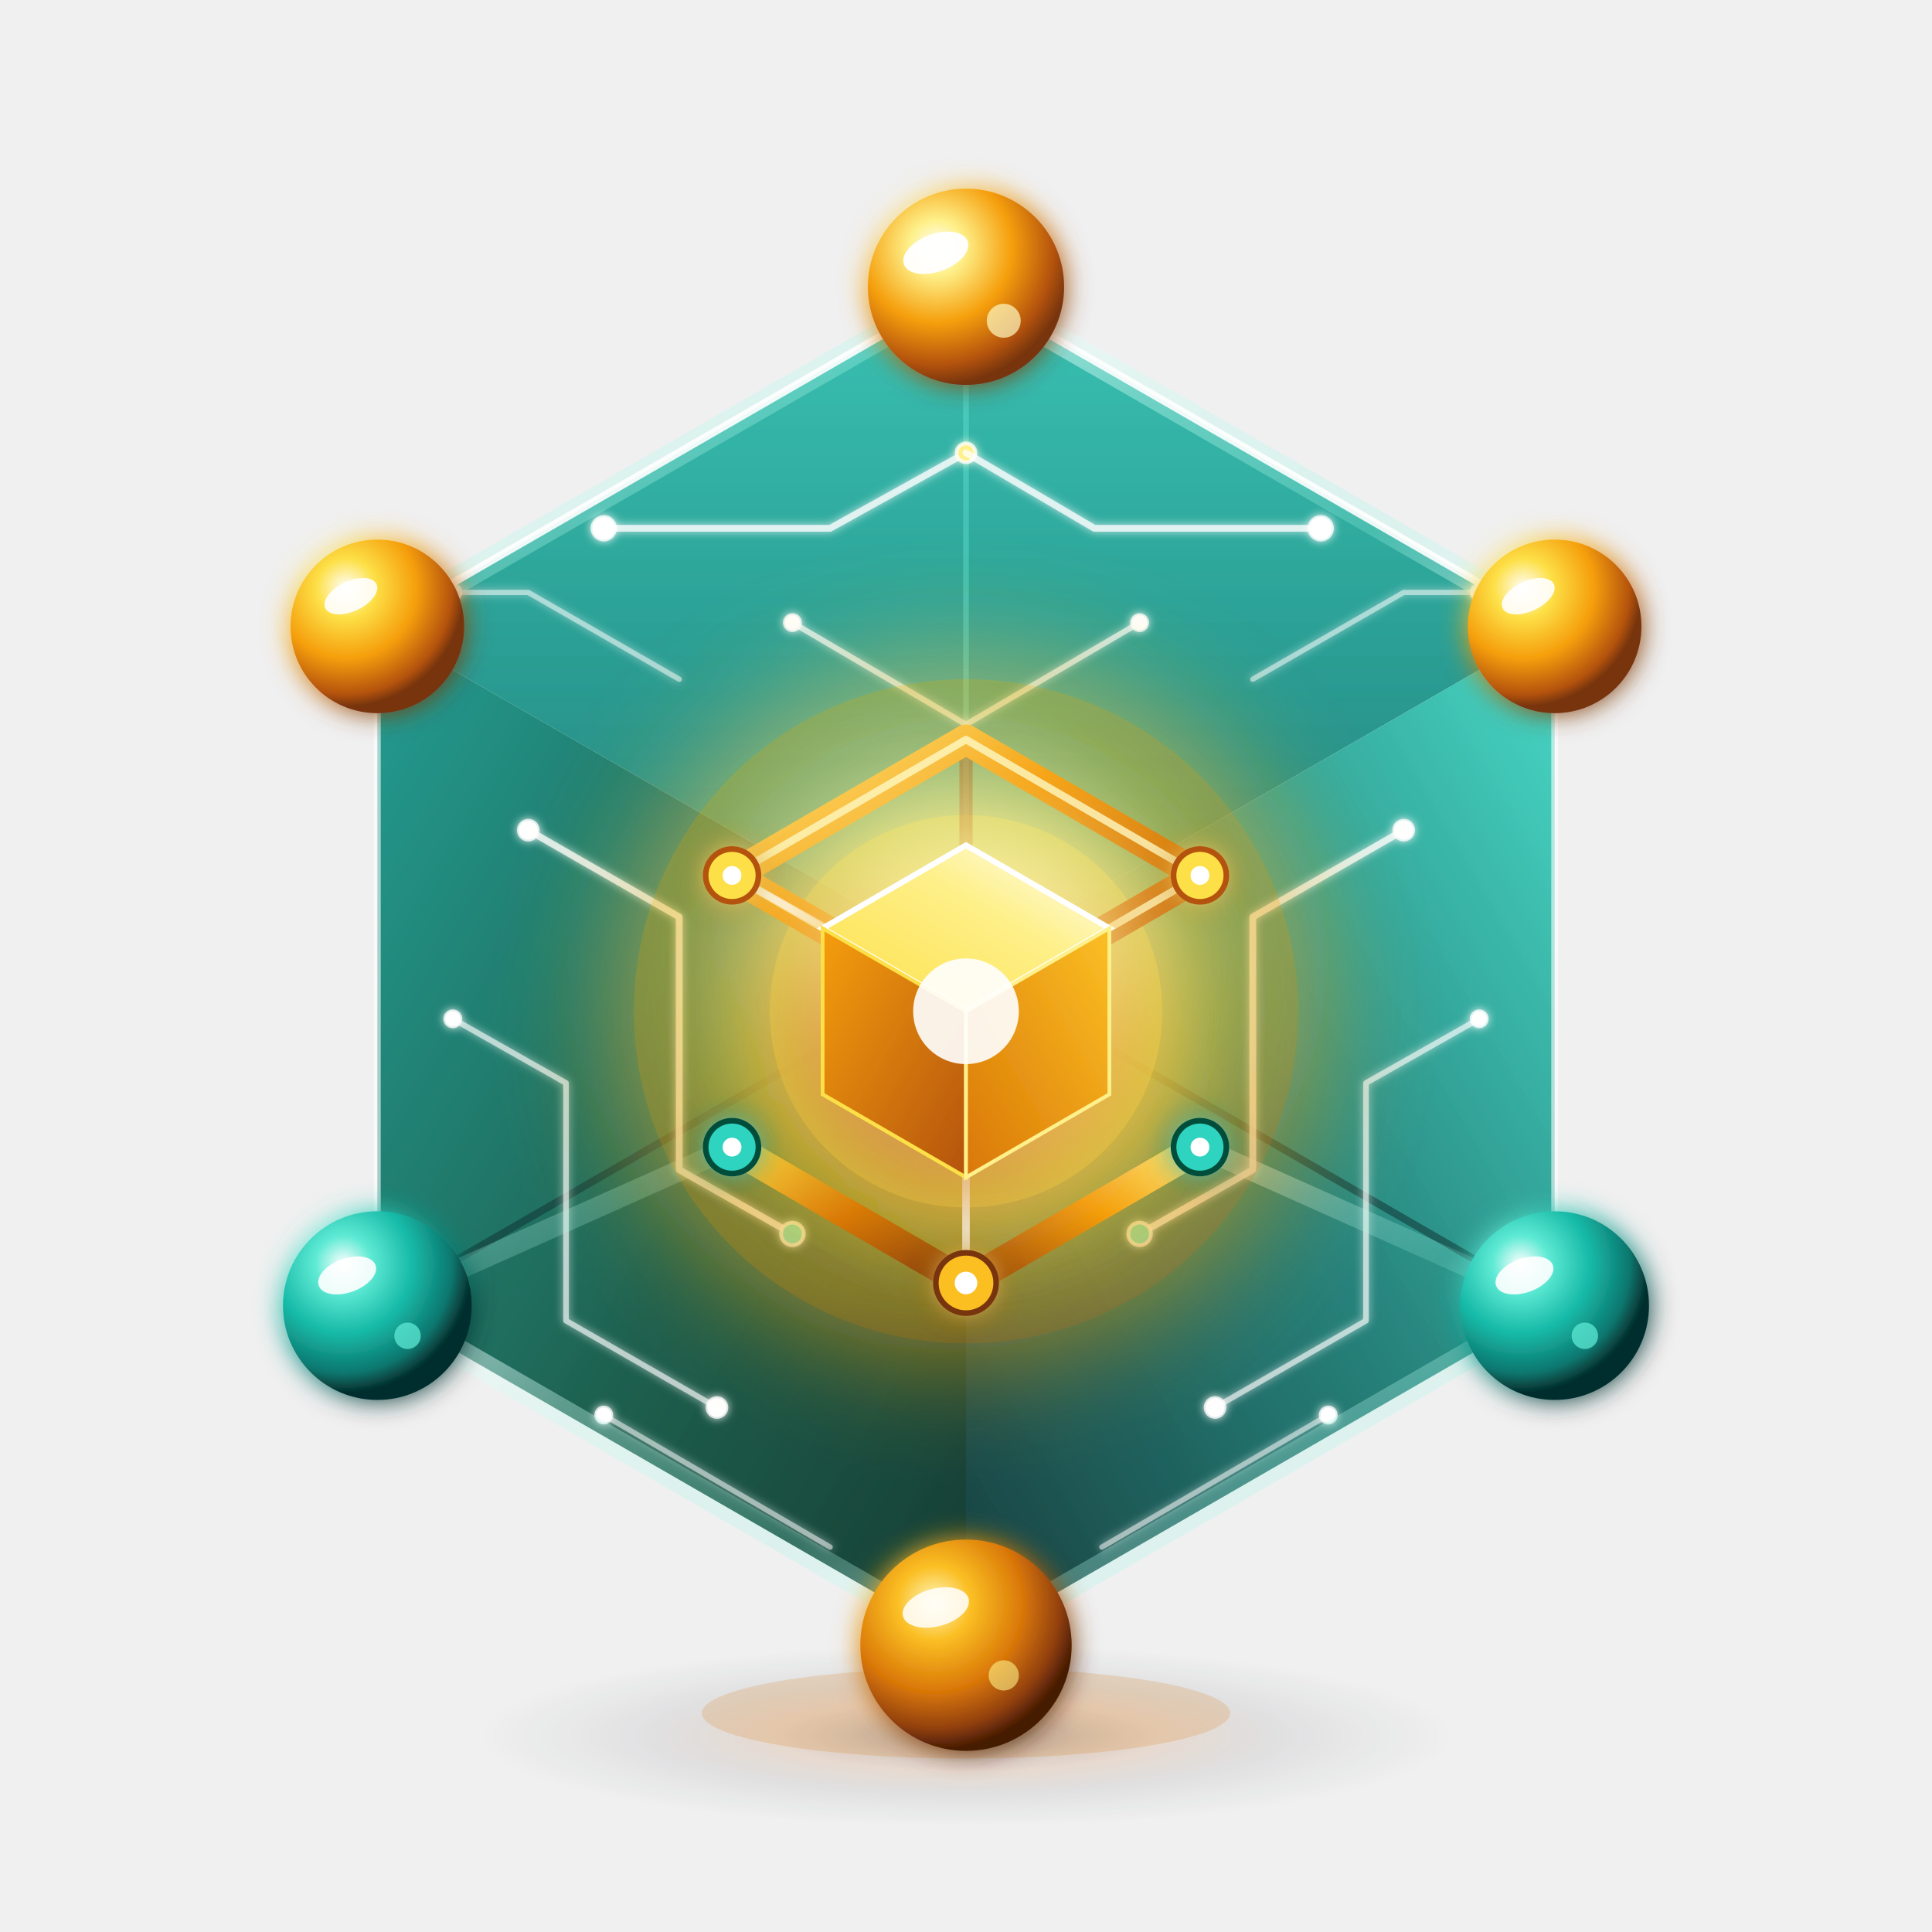
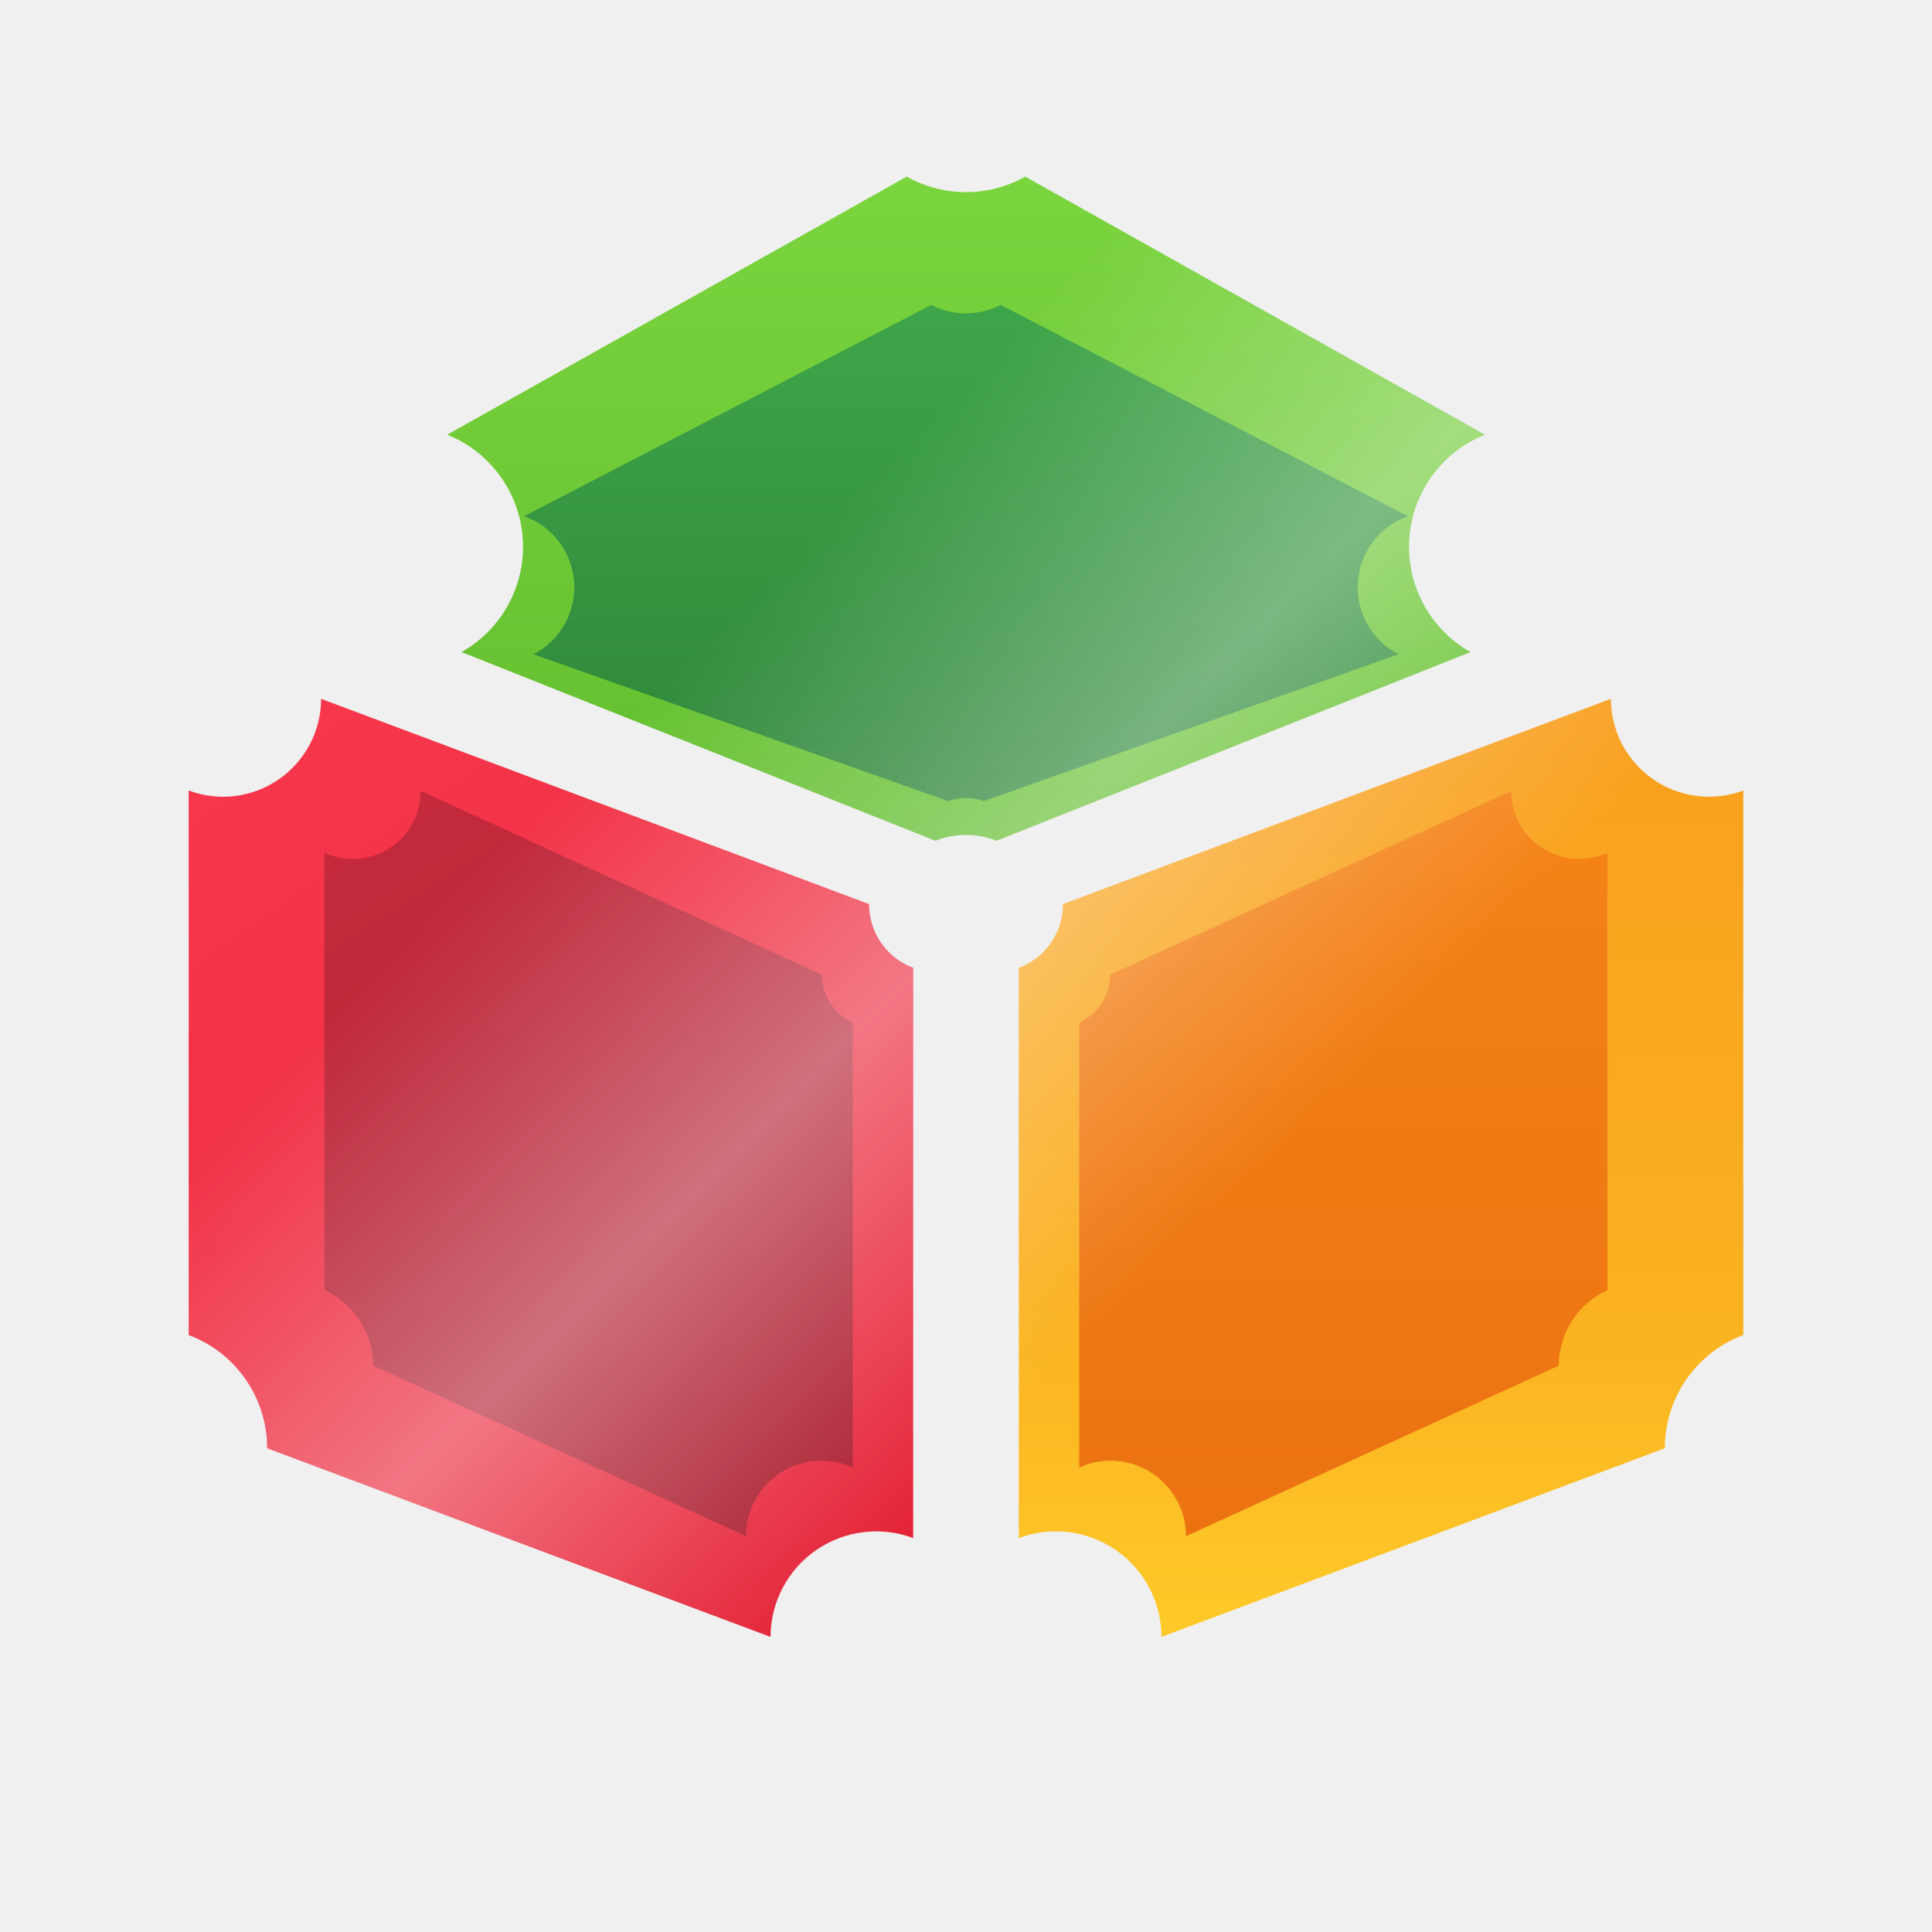
<svg xmlns="http://www.w3.org/2000/svg" viewBox="0 0 512 512" fill="none" width="100%" height="100%">
  <defs>
-     <radialGradient id="daduGroundShadow" cx="50%" cy="50%" r="50%">
-       <stop offset="0%" stop-color="#0F172A" stop-opacity="0.32" />
-       <stop offset="40%" stop-color="#B45309" stop-opacity="0.14" />
-       <stop offset="70%" stop-color="#0F172A" stop-opacity="0.06" />
-       <stop offset="100%" stop-color="#0F172A" stop-opacity="0" />
-     </radialGradient>
-     <filter id="coreGlow" x="-60%" y="-60%" width="220%" height="220%">
-       <feGaussianBlur stdDeviation="16" result="blur1" />
-       <feGaussianBlur stdDeviation="6" result="blur2" />
-       <feMerge>
-         <feMergeNode in="blur1" />
-         <feMergeNode in="blur2" />
-         <feMergeNode in="SourceGraphic" />
-       </feMerge>
+     <filter id="daduAmbientGlow" x="-20%" y="-20%" width="140%" height="140%">
+       <feGaussianBlur stdDeviation="12" result="blur" />
+       <feComposite in="SourceGraphic" in2="blur" operator="over" />
    </filter>
-     <filter id="specularGlow" x="-30%" y="-30%" width="160%" height="160%">
-       <feGaussianBlur stdDeviation="3.5" result="blur" />
-       <feMerge>
-         <feMergeNode in="blur" />
-         <feMergeNode in="SourceGraphic" />
-       </feMerge>
-     </filter>
-     <linearGradient id="tealFacetTop" x1="50%" y1="0%" x2="50%" y2="100%">
-       <stop offset="0%" stop-color="#14B8A6" stop-opacity="0.88" />
-       <stop offset="50%" stop-color="#0D9488" stop-opacity="0.92" />
-       <stop offset="100%" stop-color="#0F766E" stop-opacity="0.96" />
+     <linearGradient id="topOuterGrad" x1="256" y1="38" x2="256" y2="226" gradientUnits="userSpaceOnUse">
+       <stop offset="0%" stop-color="#7CD63F" />
+       <stop offset="100%" stop-color="#62BD2E" />
    </linearGradient>
-     <linearGradient id="tealFacetLeft" x1="0%" y1="0%" x2="100%" y2="100%">
-       <stop offset="0%" stop-color="#0D9488" stop-opacity="0.95" />
-       <stop offset="60%" stop-color="#064E3B" stop-opacity="0.96" />
-       <stop offset="100%" stop-color="#022C22" stop-opacity="0.98" />
+     <linearGradient id="topInnerGrad" x1="256" y1="76" x2="256" y2="214" gradientUnits="userSpaceOnUse">
+       <stop offset="0%" stop-color="#3FA64A" />
+       <stop offset="100%" stop-color="#2D8538" />
    </linearGradient>
-     <linearGradient id="tealFacetRight" x1="100%" y1="0%" x2="0%" y2="100%">
-       <stop offset="0%" stop-color="#2DD4BF" stop-opacity="0.92" />
-       <stop offset="50%" stop-color="#0F766E" stop-opacity="0.95" />
-       <stop offset="100%" stop-color="#042F2E" stop-opacity="0.98" />
+     <linearGradient id="leftOuterGrad" x1="50" y1="172" x2="242" y2="448" gradientUnits="userSpaceOnUse">
+       <stop offset="0%" stop-color="#FA394E" />
+       <stop offset="100%" stop-color="#E22336" />
    </linearGradient>
-     <linearGradient id="glassStrut" x1="0%" y1="0%" x2="100%" y2="100%">
-       <stop offset="0%" stop-color="#FFFFFF" stop-opacity="0.8" />
-       <stop offset="30%" stop-color="#CCFBF1" stop-opacity="0.5" />
-       <stop offset="70%" stop-color="#99F6E4" stop-opacity="0.3" />
-       <stop offset="100%" stop-color="#FFFFFF" stop-opacity="0.65" />
+     <linearGradient id="leftInnerGrad" x1="86" y1="198" x2="226" y2="420" gradientUnits="userSpaceOnUse">
+       <stop offset="0%" stop-color="#C72B3E" />
+       <stop offset="100%" stop-color="#A81D2E" />
    </linearGradient>
-     <linearGradient id="goldBeamTop" x1="0%" y1="0%" x2="100%" y2="100%">
-       <stop offset="0%" stop-color="#FEF08A" />
-       <stop offset="40%" stop-color="#F59E0B" />
-       <stop offset="100%" stop-color="#B45309" />
+     <linearGradient id="rightOuterGrad" x1="366" y1="172" x2="366" y2="448" gradientUnits="userSpaceOnUse">
+       <stop offset="0%" stop-color="#F89D1E" />
+       <stop offset="65%" stop-color="#FBB220" />
+       <stop offset="100%" stop-color="#FFCE2B" />
    </linearGradient>
-     <linearGradient id="goldBeamLeft" x1="0%" y1="0%" x2="100%" y2="100%">
-       <stop offset="0%" stop-color="#FDE047" />
-       <stop offset="50%" stop-color="#D97706" />
-       <stop offset="100%" stop-color="#78350F" />
+     <linearGradient id="rightInnerGrad" x1="356" y1="198" x2="356" y2="420" gradientUnits="userSpaceOnUse">
+       <stop offset="0%" stop-color="#F58518" />
+       <stop offset="100%" stop-color="#EB7011" />
    </linearGradient>
-     <linearGradient id="goldBeamRight" x1="100%" y1="0%" x2="0%" y2="100%">
-       <stop offset="0%" stop-color="#FEF08A" />
-       <stop offset="45%" stop-color="#F59E0B" />
-       <stop offset="100%" stop-color="#92400E" />
+     <clipPath id="cubeFullClip">
+       <path d="M 240.3 46.8 A 32.0 32.0 0 0 0 271.7 46.8 L 393.5 115.2 A 32.0 32.0 0 0 0 389.7 172.8 L 264.1 222.8 A 22.0 22.0 0 0 0 247.9 222.8 L 122.3 172.8 A 32.0 32.0 0 0 0 118.5 115.2 Z" />
+       <path d="M 230.3 239.6 A 18.0 18.0 0 0 0 242.0 256.5 L 242.0 407.6 A 28.0 28.0 0 0 0 204.2 433.8 L 70.8 383.8 A 32.0 32.0 0 0 0 50.0 353.8 L 50.0 209.5 A 26.0 26.0 0 0 0 85.1 185.2 Z" />
+       <path d="M 270.0 256.5 A 18.0 18.0 0 0 0 281.7 239.6 L 426.9 185.2 A 26.0 26.0 0 0 0 462.0 209.5 L 462.0 353.8 A 32.0 32.0 0 0 0 441.2 383.8 L 307.8 433.8 A 28.0 28.0 0 0 0 270.0 407.6 Z" />
+     </clipPath>
+     <linearGradient id="shineBeam" x1="0%" y1="0%" x2="100%" y2="100%">
+       <stop offset="0%" stop-color="#ffffff" stop-opacity="0" />
+       <stop offset="42%" stop-color="#ffffff" stop-opacity="0" />
+       <stop offset="50%" stop-color="#ffffff" stop-opacity="0.35" />
+       <stop offset="58%" stop-color="#ffffff" stop-opacity="0" />
+       <stop offset="100%" stop-color="#ffffff" stop-opacity="0" />
    </linearGradient>
-     <radialGradient id="coreRadiance" cx="45%" cy="40%" r="65%">
-       <stop offset="0%" stop-color="#FFFFFF" />
-       <stop offset="25%" stop-color="#FEF9C3" />
-       <stop offset="60%" stop-color="#FBBF24" />
-       <stop offset="85%" stop-color="#F59E0B" />
-       <stop offset="100%" stop-color="#D97706" />
-     </radialGradient>
-     <linearGradient id="luminousCubeTop" x1="0%" y1="100%" x2="100%" y2="0%">
-       <stop offset="0%" stop-color="#FDE047" />
-       <stop offset="60%" stop-color="#FEF08A" />
-       <stop offset="100%" stop-color="#FFFFFF" />
-     </linearGradient>
-     <linearGradient id="luminousCubeLeft" x1="0%" y1="0%" x2="100%" y2="100%">
-       <stop offset="0%" stop-color="#F59E0B" />
-       <stop offset="100%" stop-color="#B45309" />
-     </linearGradient>
-     <linearGradient id="luminousCubeRight" x1="100%" y1="0%" x2="0%" y2="100%">
-       <stop offset="0%" stop-color="#FBBF24" />
-       <stop offset="100%" stop-color="#D97706" />
-     </linearGradient>
-     <radialGradient id="sphereAmberTop" cx="35%" cy="30%" r="70%">
-       <stop offset="0%" stop-color="#FFFFFF" />
-       <stop offset="20%" stop-color="#FEF08A" />
-       <stop offset="55%" stop-color="#F59E0B" />
-       <stop offset="85%" stop-color="#B45309" />
-       <stop offset="100%" stop-color="#78350F" />
-     </radialGradient>
-     <radialGradient id="sphereAmberBottom" cx="35%" cy="30%" r="70%">
-       <stop offset="0%" stop-color="#FEF9C3" />
-       <stop offset="25%" stop-color="#FBBF24" />
-       <stop offset="60%" stop-color="#D97706" />
-       <stop offset="85%" stop-color="#92400E" />
-       <stop offset="100%" stop-color="#451A03" />
-     </radialGradient>
-     <radialGradient id="sphereGold" cx="32%" cy="28%" r="68%">
-       <stop offset="0%" stop-color="#FFFFFF" />
-       <stop offset="25%" stop-color="#FDE047" />
-       <stop offset="60%" stop-color="#F59E0B" />
-       <stop offset="90%" stop-color="#B45309" />
-       <stop offset="100%" stop-color="#78350F" />
-     </radialGradient>
-     <radialGradient id="sphereTeal" cx="32%" cy="28%" r="68%">
-       <stop offset="0%" stop-color="#FFFFFF" />
-       <stop offset="22%" stop-color="#5EEAD4" />
-       <stop offset="55%" stop-color="#14B8A6" />
-       <stop offset="85%" stop-color="#0F766E" />
-       <stop offset="100%" stop-color="#042F2E" />
-     </radialGradient>
-     <filter id="circuitGlow" x="-20%" y="-20%" width="140%" height="140%">
-       <feGaussianBlur stdDeviation="1.2" result="blur" />
-       <feMerge>
-         <feMergeNode in="blur" />
-         <feMergeNode in="SourceGraphic" />
-       </feMerge>
-     </filter>
  </defs>
-   <ellipse cx="256" cy="460" rx="130" ry="24" fill="url(#daduGroundShadow)" />
-   <ellipse cx="256" cy="454" rx="70" ry="12" fill="#D97706" opacity="0.18" />
-   <g id="crystal-facets" opacity="0.94">
-     <polygon points="256,76 412,166 256,256 100,166" fill="url(#tealFacetTop)" />
-     <polygon points="100,166 256,256 256,436 100,346" fill="url(#tealFacetLeft)" />
-     <polygon points="256,256 412,166 412,346 256,436" fill="url(#tealFacetRight)" />
-     <line x1="256" y1="76" x2="256" y2="256" stroke="#5EEAD4" stroke-width="1.5" stroke-opacity="0.4" />
-     <line x1="256" y1="256" x2="100" y2="346" stroke="#042F2E" stroke-width="2" stroke-opacity="0.6" />
-     <line x1="256" y1="256" x2="412" y2="346" stroke="#042F2E" stroke-width="2" stroke-opacity="0.6" />
-   </g>
-   <g id="circuit-traces" stroke="#FFFFFF" stroke-opacity="0.75" stroke-linecap="round" stroke-linejoin="round" filter="url(#circuitGlow)">
-     <path d="M 256,120 L 220,140 L 160,140" stroke-width="1.8" />
-     <circle cx="160" cy="140" r="3" fill="#FFFFFF" />
-     <circle cx="256" cy="120" r="2.5" fill="#FEF08A" />
-     <path d="M 256,120 L 290,140 L 350,140" stroke-width="1.8" />
-     <circle cx="350" cy="140" r="3" fill="#FFFFFF" />
-     <path d="M 210,165 L 256,192 L 302,165" stroke-width="1.5" stroke-opacity="0.65" />
-     <circle cx="210" cy="165" r="2" fill="#FFFFFF" />
-     <circle cx="302" cy="165" r="2" fill="#FFFFFF" />
-     <path d="M 180,180 L 140,157 L 120,157" stroke-width="1.4" stroke-opacity="0.5" />
-     <circle cx="120" cy="157" r="2" fill="#FFFFFF" />
-     <path d="M 332,180 L 372,157 L 392,157" stroke-width="1.4" stroke-opacity="0.5" />
-     <circle cx="392" cy="157" r="2" fill="#FFFFFF" />
-     <path d="M 140,220 L 180,243 L 180,310 L 210,327" stroke-width="1.8" />
-     <circle cx="140" cy="220" r="2.5" fill="#FFFFFF" />
-     <circle cx="210" cy="327" r="3" fill="#5EEAD4" />
-     <path d="M 120,270 L 150,287 L 150,350 L 190,373" stroke-width="1.5" stroke-opacity="0.6" />
-     <circle cx="120" cy="270" r="2" fill="#FFFFFF" />
-     <circle cx="190" cy="373" r="2.5" fill="#FFFFFF" />
-     <path d="M 160,375 L 220,410" stroke-width="1.4" stroke-opacity="0.5" />
-     <circle cx="160" cy="375" r="2" fill="#FFFFFF" />
-     <path d="M 372,220 L 332,243 L 332,310 L 302,327" stroke-width="1.8" />
-     <circle cx="372" cy="220" r="2.5" fill="#FFFFFF" />
-     <circle cx="302" cy="327" r="3" fill="#5EEAD4" />
-     <path d="M 392,270 L 362,287 L 362,350 L 322,373" stroke-width="1.5" stroke-opacity="0.6" />
-     <circle cx="392" cy="270" r="2" fill="#FFFFFF" />
-     <circle cx="322" cy="373" r="2.5" fill="#FFFFFF" />
-     <path d="M 352,375 L 292,410" stroke-width="1.4" stroke-opacity="0.5" />
-     <circle cx="352" cy="375" r="2" fill="#FFFFFF" />
-   </g>
-   <g id="glass-struts" stroke="url(#glassStrut)" stroke-linecap="round">
-     <line x1="256" y1="76" x2="412" y2="166" stroke-width="7" stroke-opacity="0.8" />
-     <line x1="412" y1="166" x2="412" y2="346" stroke-width="7" stroke-opacity="0.7" />
-     <line x1="412" y1="346" x2="256" y2="436" stroke-width="7" stroke-opacity="0.75" />
-     <line x1="256" y1="436" x2="100" y2="346" stroke-width="7" stroke-opacity="0.75" />
-     <line x1="100" y1="346" x2="100" y2="166" stroke-width="7" stroke-opacity="0.7" />
-     <line x1="100" y1="166" x2="256" y2="76" stroke-width="7" stroke-opacity="0.8" />
-     <line x1="256" y1="76" x2="412" y2="166" stroke="#FFFFFF" stroke-width="2" stroke-opacity="0.9" />
-     <line x1="100" y1="166" x2="256" y2="76" stroke="#FFFFFF" stroke-width="2" stroke-opacity="0.9" />
-     <line x1="412" y1="166" x2="412" y2="346" stroke="#FFFFFF" stroke-width="1.8" stroke-opacity="0.6" />
-     <line x1="100" y1="166" x2="100" y2="346" stroke="#FFFFFF" stroke-width="1.8" stroke-opacity="0.6" />
-     <line x1="256" y1="76" x2="256" y2="196" stroke-width="5.5" stroke-opacity="0.6" />
-     <line x1="100" y1="346" x2="194" y2="304" stroke-width="5.5" stroke-opacity="0.6" />
-     <line x1="412" y1="346" x2="318" y2="304" stroke-width="5.5" stroke-opacity="0.6" />
-     <line x1="256" y1="436" x2="256" y2="340" stroke-width="5.5" stroke-opacity="0.6" />
-   </g>
-   <circle cx="256" cy="268" r="88" fill="url(#coreRadiance)" opacity="0.45" filter="url(#coreGlow)" />
-   <circle cx="256" cy="268" r="52" fill="#FDE047" opacity="0.65" filter="url(#coreGlow)" />
-   <g id="gold-cube-frame">
-     <line x1="256" y1="196" x2="256" y2="236" stroke="#B45309" stroke-width="3.5" stroke-opacity="0.4" />
-     <line x1="194" y1="232" x2="230" y2="253" stroke="#B45309" stroke-width="3.5" stroke-opacity="0.4" />
-     <line x1="318" y1="232" x2="282" y2="253" stroke="#B45309" stroke-width="3.5" stroke-opacity="0.4" />
-     <polygon points="256,196 318,232 256,268 194,232" fill="none" stroke="url(#goldBeamTop)" stroke-width="8" stroke-linejoin="round" />
-     <polygon points="256,196 318,232 256,268 194,232" fill="none" stroke="#FEF9C3" stroke-width="2" stroke-linejoin="round" stroke-opacity="0.8" />
-     <line x1="194" y1="232" x2="194" y2="304" stroke="url(#goldBeamLeft)" stroke-width="8" stroke-linecap="round" />
-     <line x1="318" y1="232" x2="318" y2="304" stroke="url(#goldBeamRight)" stroke-width="8" stroke-linecap="round" />
-     <line x1="256" y1="268" x2="256" y2="340" stroke="url(#goldBeamTop)" stroke-width="8" stroke-linecap="round" />
-     <line x1="194" y1="304" x2="256" y2="340" stroke="url(#goldBeamLeft)" stroke-width="8" stroke-linecap="round" />
-     <line x1="256" y1="340" x2="318" y2="304" stroke="url(#goldBeamRight)" stroke-width="8" stroke-linecap="round" />
-     <line x1="196" y1="233" x2="256" y2="267" stroke="#FFFFFF" stroke-width="2" stroke-opacity="0.75" />
-     <line x1="256" y1="268" x2="256" y2="338" stroke="#FFFFFF" stroke-width="2" stroke-opacity="0.85" />
-   </g>
-   <g id="luminous-core" filter="url(#coreGlow)">
-     <polygon points="256,224 294,246 256,268 218,246" fill="url(#luminousCubeTop)" stroke="#FFFFFF" stroke-width="1.5" />
-     <polygon points="218,246 256,268 256,312 218,290" fill="url(#luminousCubeLeft)" stroke="#FDE047" stroke-width="1" />
-     <polygon points="256,268 294,246 294,290 256,312" fill="url(#luminousCubeRight)" stroke="#FEF08A" stroke-width="1" />
-     <circle cx="256" cy="268" r="14" fill="#FFFFFF" opacity="0.9" />
-   </g>
-   <g id="nodes" filter="url(#specularGlow)">
-     <circle cx="256" cy="436" r="28" fill="url(#sphereAmberBottom)" />
-     <ellipse cx="248" cy="426" rx="9" ry="5" fill="#FFFFFF" opacity="0.85" transform="rotate(-15 248 426)" />
-     <circle cx="266" cy="444" r="4" fill="#FEF08A" opacity="0.6" />
-     <circle cx="100" cy="346" r="25" fill="url(#sphereTeal)" />
-     <ellipse cx="92" cy="338" rx="8" ry="4.5" fill="#FFFFFF" opacity="0.9" transform="rotate(-20 92 338)" />
-     <circle cx="108" cy="354" r="3.5" fill="#5EEAD4" opacity="0.75" />
-     <circle cx="412" cy="346" r="25" fill="url(#sphereTeal)" />
-     <ellipse cx="404" cy="338" rx="8" ry="4.5" fill="#FFFFFF" opacity="0.9" transform="rotate(-20 404 338)" />
-     <circle cx="420" cy="354" r="3.5" fill="#5EEAD4" opacity="0.75" />
-     <circle cx="100" cy="166" r="23" fill="url(#sphereGold)" />
-     <ellipse cx="93" cy="158" rx="7.5" ry="4" fill="#FFFFFF" opacity="0.9" transform="rotate(-25 93 158)" />
-     <circle cx="412" cy="166" r="23" fill="url(#sphereGold)" />
-     <ellipse cx="405" cy="158" rx="7.5" ry="4" fill="#FFFFFF" opacity="0.9" transform="rotate(-25 405 158)" />
-     <circle cx="256" cy="76" r="26" fill="url(#sphereAmberTop)" />
-     <ellipse cx="248" cy="67" rx="9" ry="5" fill="#FFFFFF" opacity="0.95" transform="rotate(-20 248 67)" />
-     <circle cx="266" cy="85" r="4.5" fill="#FEF9C3" opacity="0.7" />
-     <circle cx="194" cy="232" r="7" fill="#FDE047" stroke="#B45309" stroke-width="1.5" />
-     <circle cx="194" cy="232" r="2.5" fill="#FFFFFF" />
-     <circle cx="318" cy="232" r="7" fill="#FDE047" stroke="#B45309" stroke-width="1.5" />
-     <circle cx="318" cy="232" r="2.5" fill="#FFFFFF" />
-     <circle cx="194" cy="304" r="7" fill="#2DD4BF" stroke="#064E3B" stroke-width="1.5" />
-     <circle cx="194" cy="304" r="2.5" fill="#FFFFFF" />
-     <circle cx="318" cy="304" r="7" fill="#2DD4BF" stroke="#064E3B" stroke-width="1.5" />
-     <circle cx="318" cy="304" r="2.5" fill="#FFFFFF" />
-     <circle cx="256" cy="340" r="8" fill="#FBBF24" stroke="#78350F" stroke-width="1.5" />
-     <circle cx="256" cy="340" r="3" fill="#FFFFFF" />
+   <style>
+     @keyframes daduShine {
+       0% {
+         transform: translate(-450px, -450px) rotate(25deg);
+       }
+       25% {
+         transform: translate(450px, 450px) rotate(25deg);
+       }
+       100% {
+         transform: translate(450px, 450px) rotate(25deg);
+       }
+     }
+     @keyframes daduBreathing {
+       0%, 100% {
+         filter: drop-shadow(0 4px 16px rgba(109, 194, 59, 0.22)) drop-shadow(0 6px 24px rgba(235, 42, 62, 0.16));
+         transform: scale(1);
+       }
+       50% {
+         filter: drop-shadow(0 8px 26px rgba(124, 214, 63, 0.36)) drop-shadow(0 10px 30px rgba(251, 178, 32, 0.28));
+         transform: scale(1.012);
+       }
+     }
+     .dadu-cube-group {
+       transform-origin: 256px 256px;
+       animation: daduBreathing 4s ease-in-out infinite;
+     }
+     .dadu-shine-rect {
+       animation: daduShine 4.5s cubic-bezier(0.4, 0, 0.2, 1) infinite;
+       transform-origin: 256px 256px;
+     }
+   </style>
+   <g class="dadu-cube-group">
+     <path d="M 240.3 46.8 A 32.0 32.0 0 0 0 271.7 46.8 L 393.5 115.2 A 32.0 32.0 0 0 0 389.7 172.8 L 264.1 222.8 A 22.0 22.0 0 0 0 247.9 222.8 L 122.3 172.8 A 32.0 32.0 0 0 0 118.5 115.2 Z" fill="url(#topOuterGrad)" />
+     <path d="M 246.8 80.8 A 20.0 20.0 0 0 0 265.2 80.8 L 373.1 136.8 A 20.0 20.0 0 0 0 370.6 173.4 L 260.7 212.3 A 14.0 14.0 0 0 0 251.3 212.3 L 141.4 173.4 A 20.0 20.0 0 0 0 138.9 136.8 Z" fill="url(#topInnerGrad)" />
+     <path d="M 230.3 239.6 A 18.0 18.0 0 0 0 242.0 256.5 L 242.0 407.6 A 28.0 28.0 0 0 0 204.2 433.8 L 70.8 383.8 A 32.0 32.0 0 0 0 50.0 353.8 L 50.0 209.5 A 26.0 26.0 0 0 0 85.1 185.2 Z" fill="url(#leftOuterGrad)" />
+     <path d="M 217.8 258.3 A 14.0 14.0 0 0 0 226.0 271.0 L 226.0 388.9 A 20.0 20.0 0 0 0 197.7 407.1 L 98.9 361.9 A 22.0 22.0 0 0 0 86.0 341.9 L 86.0 226.0 A 18.0 18.0 0 0 0 111.5 209.6 Z" fill="url(#leftInnerGrad)" />
+     <path d="M 270.0 256.5 A 18.0 18.0 0 0 0 281.7 239.6 L 426.9 185.2 A 26.0 26.0 0 0 0 462.0 209.5 L 462.0 353.8 A 32.0 32.0 0 0 0 441.2 383.8 L 307.8 433.8 A 28.0 28.0 0 0 0 270.0 407.6 Z" fill="url(#rightOuterGrad)" />
+     <path d="M 286.0 271.0 A 14.0 14.0 0 0 0 294.2 258.3 L 400.5 209.6 A 18.0 18.0 0 0 0 426.0 226.0 L 426.0 341.9 A 22.0 22.0 0 0 0 413.1 361.9 L 314.3 407.1 A 20.0 20.0 0 0 0 286.0 388.9 Z" fill="url(#rightInnerGrad)" />
+     <g clip-path="url(#cubeFullClip)">
+       <rect class="dadu-shine-rect" x="-200" y="-200" width="900" height="900" fill="url(#shineBeam)" pointer-events="none" />
+     </g>
  </g>
</svg>
